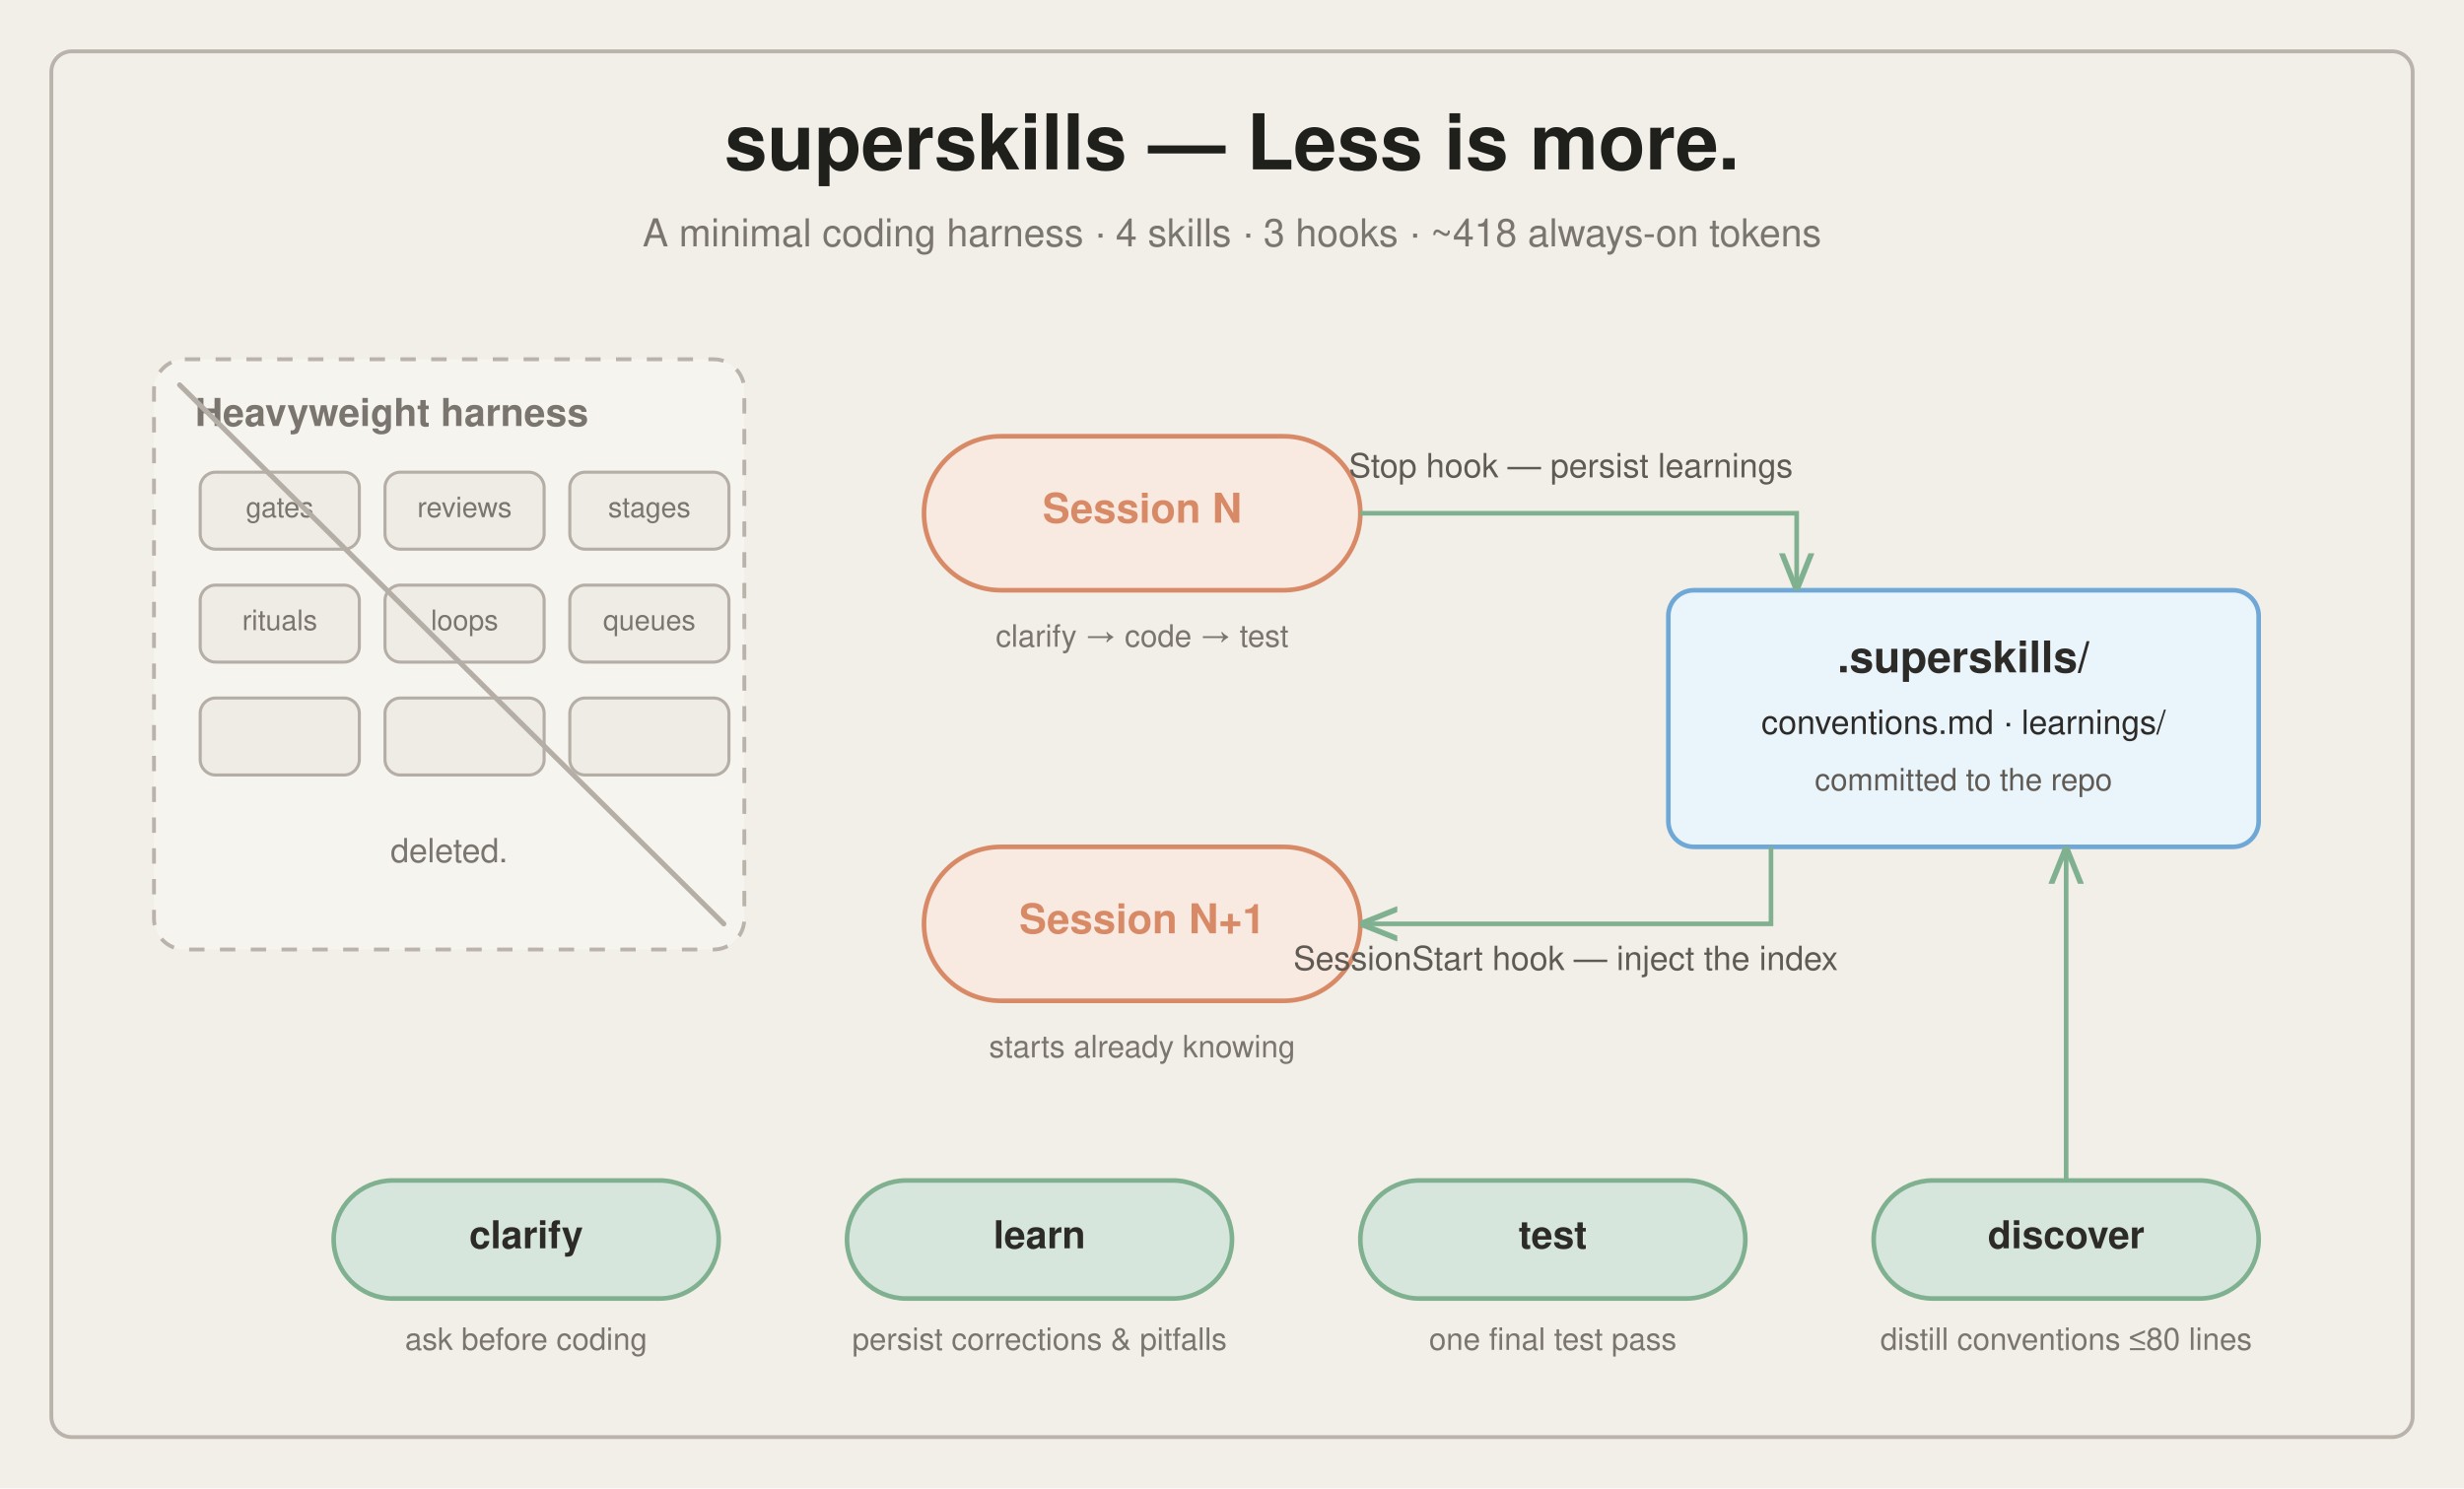
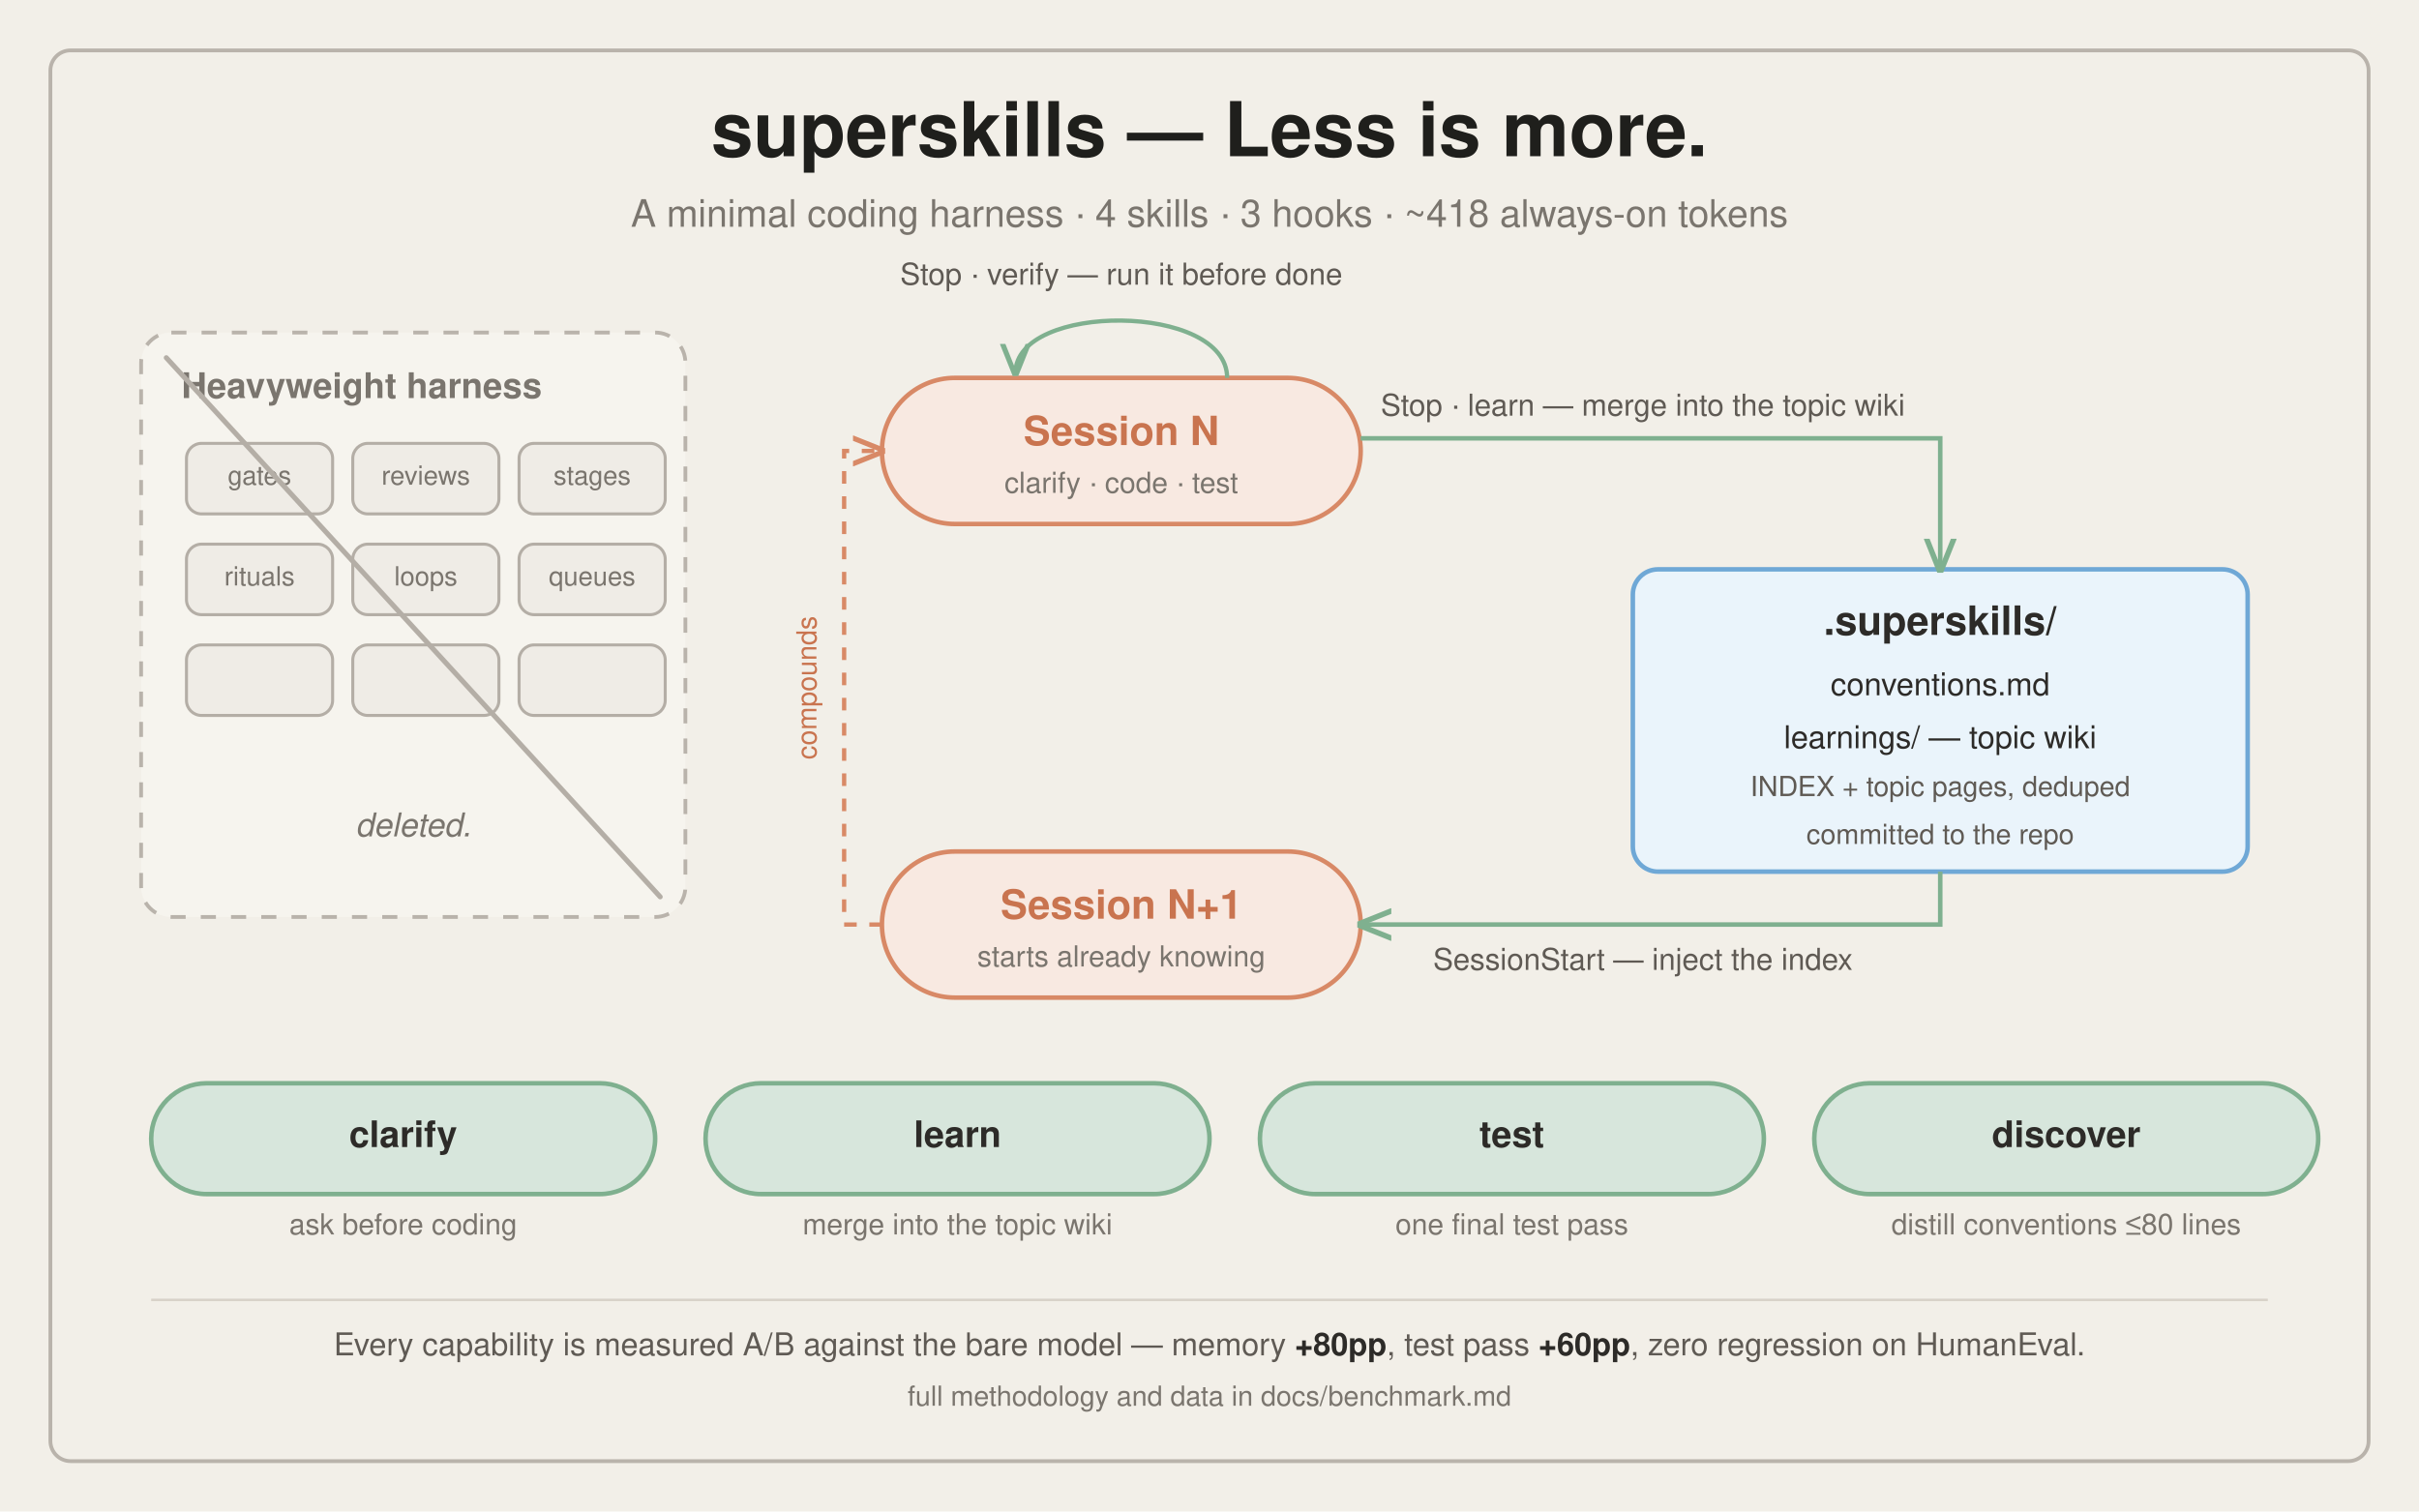
- <svg xmlns="http://www.w3.org/2000/svg" viewBox="0 0 960 580" font-family="ui-sans-serif, -apple-system, 'Segoe UI', Helvetica, Arial, sans-serif">
+ <svg xmlns="http://www.w3.org/2000/svg" viewBox="0 0 960 600" font-family="ui-sans-serif, -apple-system, 'Segoe UI', Helvetica, Arial, sans-serif">
  <defs>
-     <marker id="arrow-context" viewBox="0 0 10 10" refX="10" refY="5" markerWidth="8" markerHeight="8" orient="auto-start-reverse" markerUnits="strokeWidth">
-       <polyline points="0,1 10,5 0,9" fill="none" stroke="#7FB08F" stroke-width="1.5" stroke-linecap="round" stroke-linejoin="round" />
+     <marker id="arrow-hook" viewBox="0 0 10 10" refX="9" refY="5" markerWidth="7.5" markerHeight="7.5" orient="auto-start-reverse" markerUnits="strokeWidth">
+       <polyline points="0,1 10,5 0,9" fill="none" stroke="#7FB08F" stroke-width="1.6" stroke-linecap="round" stroke-linejoin="round" />
+     </marker>
+     <marker id="arrow-loop" viewBox="0 0 10 10" refX="9" refY="5" markerWidth="7.5" markerHeight="7.5" orient="auto-start-reverse" markerUnits="strokeWidth">
+       <polyline points="0,1 10,5 0,9" fill="none" stroke="#D88966" stroke-width="1.6" stroke-linecap="round" stroke-linejoin="round" />
    </marker>
  </defs>
  <rect width="100%" height="100%" fill="#F2EFE8" />
-   <rect x="20" y="20" width="920" height="540" rx="8" fill="none" stroke="#B9B3AB" stroke-width="1.5" />
-   <text x="480" y="66" text-anchor="middle" font-size="30" font-weight="700" fill="#1F1F1C">superskills — Less is more.</text>
-   <text x="480" y="96" text-anchor="middle" font-size="15" fill="#7A756E">A minimal coding harness · 4 skills · 3 hooks · ~418 always-on tokens</text>
+   <rect x="20" y="20" width="920" height="560" rx="8" fill="none" stroke="#B9B3AB" stroke-width="1.5" />
+   <text x="480" y="62" text-anchor="middle" font-size="30" font-weight="700" fill="#1F1F1C">superskills — Less is more.</text>
+   <text x="480" y="90" text-anchor="middle" font-size="15" fill="#7A756E">A minimal coding harness · 4 skills · 3 hooks · ~418 always-on tokens</text>
  <g>
-     <rect x="60" y="140" width="230" height="230" rx="12" fill="#F6F4EE" stroke="#B9B3AB" stroke-width="1.5" stroke-dasharray="6 6" />
-     <text x="76" y="166" font-size="15" font-weight="600" fill="#7A756E">Heavyweight harness</text>
-     <rect x="78" y="184" width="62" height="30" rx="6" fill="#EFECE6" stroke="#B4AEA6" stroke-width="1.2" />
-     <text x="109" y="199" text-anchor="middle" dominant-baseline="central" font-size="11" fill="#7A756E">gates</text>
-     <rect x="150" y="184" width="62" height="30" rx="6" fill="#EFECE6" stroke="#B4AEA6" stroke-width="1.2" />
-     <text x="181" y="199" text-anchor="middle" dominant-baseline="central" font-size="11" fill="#7A756E">reviews</text>
-     <rect x="222" y="184" width="62" height="30" rx="6" fill="#EFECE6" stroke="#B4AEA6" stroke-width="1.2" />
-     <text x="253" y="199" text-anchor="middle" dominant-baseline="central" font-size="11" fill="#7A756E">stages</text>
-     <rect x="78" y="228" width="62" height="30" rx="6" fill="#EFECE6" stroke="#B4AEA6" stroke-width="1.2" />
-     <text x="109" y="243" text-anchor="middle" dominant-baseline="central" font-size="11" fill="#7A756E">rituals</text>
-     <rect x="150" y="228" width="62" height="30" rx="6" fill="#EFECE6" stroke="#B4AEA6" stroke-width="1.2" />
-     <text x="181" y="243" text-anchor="middle" dominant-baseline="central" font-size="11" fill="#7A756E">loops</text>
-     <rect x="222" y="228" width="62" height="30" rx="6" fill="#EFECE6" stroke="#B4AEA6" stroke-width="1.2" />
-     <text x="253" y="243" text-anchor="middle" dominant-baseline="central" font-size="11" fill="#7A756E">queues</text>
-     <rect x="78" y="272" width="62" height="30" rx="6" fill="#EFECE6" stroke="#B4AEA6" stroke-width="1.2" />
-     <rect x="150" y="272" width="62" height="30" rx="6" fill="#EFECE6" stroke="#B4AEA6" stroke-width="1.2" />
-     <rect x="222" y="272" width="62" height="30" rx="6" fill="#EFECE6" stroke="#B4AEA6" stroke-width="1.2" />
-     <text x="175" y="336" text-anchor="middle" font-size="13" fill="#7A756E">deleted.</text>
-     <line x1="70" y1="150" x2="282" y2="360" stroke="#B4AEA6" stroke-width="2" stroke-linecap="round" />
+     <rect x="56" y="132" width="216" height="232" rx="12" fill="#F6F4EE" stroke="#B9B3AB" stroke-width="1.5" stroke-dasharray="6 6" />
+     <text x="72" y="158" font-size="14" font-weight="600" fill="#7A756E">Heavyweight harness</text>
+     <rect x="74" y="176" width="58" height="28" rx="6" fill="#EFECE6" stroke="#B4AEA6" stroke-width="1.2" />
+     <text x="103" y="190" text-anchor="middle" dominant-baseline="central" font-size="10.5" fill="#7A756E">gates</text>
+     <rect x="140" y="176" width="58" height="28" rx="6" fill="#EFECE6" stroke="#B4AEA6" stroke-width="1.2" />
+     <text x="169" y="190" text-anchor="middle" dominant-baseline="central" font-size="10.5" fill="#7A756E">reviews</text>
+     <rect x="206" y="176" width="58" height="28" rx="6" fill="#EFECE6" stroke="#B4AEA6" stroke-width="1.2" />
+     <text x="235" y="190" text-anchor="middle" dominant-baseline="central" font-size="10.5" fill="#7A756E">stages</text>
+     <rect x="74" y="216" width="58" height="28" rx="6" fill="#EFECE6" stroke="#B4AEA6" stroke-width="1.2" />
+     <text x="103" y="230" text-anchor="middle" dominant-baseline="central" font-size="10.5" fill="#7A756E">rituals</text>
+     <rect x="140" y="216" width="58" height="28" rx="6" fill="#EFECE6" stroke="#B4AEA6" stroke-width="1.2" />
+     <text x="169" y="230" text-anchor="middle" dominant-baseline="central" font-size="10.5" fill="#7A756E">loops</text>
+     <rect x="206" y="216" width="58" height="28" rx="6" fill="#EFECE6" stroke="#B4AEA6" stroke-width="1.2" />
+     <text x="235" y="230" text-anchor="middle" dominant-baseline="central" font-size="10.5" fill="#7A756E">queues</text>
+     <rect x="74" y="256" width="58" height="28" rx="6" fill="#EFECE6" stroke="#B4AEA6" stroke-width="1.2" />
+     <rect x="140" y="256" width="58" height="28" rx="6" fill="#EFECE6" stroke="#B4AEA6" stroke-width="1.2" />
+     <rect x="206" y="256" width="58" height="28" rx="6" fill="#EFECE6" stroke="#B4AEA6" stroke-width="1.2" />
+     <line x1="66" y1="142" x2="262" y2="356" stroke="#B4AEA6" stroke-width="2" stroke-linecap="round" />
+     <text x="164" y="332" text-anchor="middle" font-size="13" font-style="italic" fill="#7A756E">deleted.</text>
  </g>
  <g>
-     <rect x="360" y="170" width="170" height="60" rx="30" fill="#F8E9E1" stroke="#D88966" stroke-width="1.8" />
-     <text x="445" y="200" text-anchor="middle" dominant-baseline="central" font-size="16" font-weight="700" fill="#D88966">Session N</text>
-     <text x="445" y="252" text-anchor="middle" font-size="12" fill="#7A756E">clarify → code → test</text>
-     <rect x="360" y="330" width="170" height="60" rx="30" fill="#F8E9E1" stroke="#D88966" stroke-width="1.8" />
-     <text x="445" y="360" text-anchor="middle" dominant-baseline="central" font-size="16" font-weight="700" fill="#D88966">Session N+1</text>
-     <text x="445" y="412" text-anchor="middle" font-size="12" fill="#7A756E">starts already knowing</text>
-     <rect x="650" y="230" width="230" height="100" rx="10" fill="#EAF4FB" stroke="#6FA8D6" stroke-width="1.8" />
-     <text x="765" y="262" text-anchor="middle" font-size="17" font-weight="700" fill="#2D2B28">.superskills/</text>
-     <text x="765" y="286" text-anchor="middle" font-size="13" fill="#2D2B28">conventions.md · learnings/</text>
-     <text x="765" y="308" text-anchor="middle" font-size="12" fill="#5F5A54">committed to the repo</text>
+     <rect x="350" y="150" width="190" height="58" rx="29" fill="#F8E9E1" stroke="#D88966" stroke-width="1.8" />
+     <text x="445" y="173" text-anchor="middle" dominant-baseline="central" font-size="16" font-weight="700" fill="#C9744F">Session N</text>
+     <text x="445" y="193" text-anchor="middle" dominant-baseline="central" font-size="11.5" fill="#7A756E">clarify · code · test</text>
+     <path d="M 487 150 C 487 120 403 120 403 148" fill="none" stroke="#7FB08F" stroke-width="1.7" marker-end="url(#arrow-hook)" />
+     <text x="445" y="113" text-anchor="middle" font-size="12" fill="#5F5A54">Stop · verify — run it before done</text>
+     <rect x="350" y="338" width="190" height="58" rx="29" fill="#F8E9E1" stroke="#D88966" stroke-width="1.8" />
+     <text x="445" y="361" text-anchor="middle" dominant-baseline="central" font-size="16" font-weight="700" fill="#C9744F">Session N+1</text>
+     <text x="445" y="381" text-anchor="middle" dominant-baseline="central" font-size="11.5" fill="#7A756E">starts already knowing</text>
+     <rect x="648" y="226" width="244" height="120" rx="10" fill="#EAF4FB" stroke="#6FA8D6" stroke-width="1.8" />
+     <text x="770" y="252" text-anchor="middle" font-size="16" font-weight="700" fill="#2D2B28">.superskills/</text>
+     <text x="770" y="276" text-anchor="middle" font-size="12.5" fill="#2D2B28">conventions.md</text>
+     <text x="770" y="297" text-anchor="middle" font-size="12.5" fill="#2D2B28">learnings/ — topic wiki</text>
+     <text x="770" y="316" text-anchor="middle" font-size="11" fill="#5F5A54">INDEX + topic pages, deduped</text>
+     <text x="770" y="335" text-anchor="middle" font-size="11" fill="#5F5A54">committed to the repo</text>
+     <path d="M 540 174 H 770 V 226" fill="none" stroke="#7FB08F" stroke-width="1.8" marker-end="url(#arrow-hook)" />
+     <text x="652" y="165" text-anchor="middle" font-size="12" fill="#5F5A54">Stop · learn — merge into the topic wiki</text>
+     <path d="M 770 346 V 367 H 540" fill="none" stroke="#7FB08F" stroke-width="1.8" marker-end="url(#arrow-hook)" />
+     <text x="652" y="385" text-anchor="middle" font-size="12" fill="#5F5A54">SessionStart — inject the index</text>
+     <path d="M 350 367 H 335 V 179 H 350" fill="none" stroke="#D88966" stroke-width="1.7" stroke-dasharray="5 5" marker-end="url(#arrow-loop)" />
+     <text x="324" y="273" text-anchor="middle" font-size="11" fill="#C9744F" transform="rotate(-90 324 273)">compounds</text>
  </g>
  <g>
-     <rect x="130" y="460" width="150" height="46" rx="23" fill="#D7E6DC" stroke="#7FB08F" stroke-width="1.8" />
-     <text x="205" y="483" text-anchor="middle" dominant-baseline="central" font-size="15" font-weight="600" fill="#2D2B28">clarify</text>
-     <text x="205" y="526" text-anchor="middle" font-size="12" fill="#7A756E">ask before coding</text>
-     <rect x="330" y="460" width="150" height="46" rx="23" fill="#D7E6DC" stroke="#7FB08F" stroke-width="1.8" />
-     <text x="405" y="483" text-anchor="middle" dominant-baseline="central" font-size="15" font-weight="600" fill="#2D2B28">learn</text>
-     <text x="405" y="526" text-anchor="middle" font-size="12" fill="#7A756E">persist corrections &amp; pitfalls</text>
-     <rect x="530" y="460" width="150" height="46" rx="23" fill="#D7E6DC" stroke="#7FB08F" stroke-width="1.8" />
-     <text x="605" y="483" text-anchor="middle" dominant-baseline="central" font-size="15" font-weight="600" fill="#2D2B28">test</text>
-     <text x="605" y="526" text-anchor="middle" font-size="12" fill="#7A756E">one final test pass</text>
-     <rect x="730" y="460" width="150" height="46" rx="23" fill="#D7E6DC" stroke="#7FB08F" stroke-width="1.8" />
-     <text x="805" y="483" text-anchor="middle" dominant-baseline="central" font-size="15" font-weight="600" fill="#2D2B28">discover</text>
-     <text x="805" y="526" text-anchor="middle" font-size="12" fill="#7A756E">distill conventions ≤80 lines</text>
+     <rect x="60" y="430" width="200" height="44" rx="22" fill="#D7E6DC" stroke="#7FB08F" stroke-width="1.8" />
+     <text x="160" y="452" text-anchor="middle" dominant-baseline="central" font-size="14.5" font-weight="600" fill="#2D2B28">clarify</text>
+     <text x="160" y="490" text-anchor="middle" font-size="11.5" fill="#7A756E">ask before coding</text>
+     <rect x="280" y="430" width="200" height="44" rx="22" fill="#D7E6DC" stroke="#7FB08F" stroke-width="1.8" />
+     <text x="380" y="452" text-anchor="middle" dominant-baseline="central" font-size="14.5" font-weight="600" fill="#2D2B28">learn</text>
+     <text x="380" y="490" text-anchor="middle" font-size="11.5" fill="#7A756E">merge into the topic wiki</text>
+     <rect x="500" y="430" width="200" height="44" rx="22" fill="#D7E6DC" stroke="#7FB08F" stroke-width="1.8" />
+     <text x="600" y="452" text-anchor="middle" dominant-baseline="central" font-size="14.5" font-weight="600" fill="#2D2B28">test</text>
+     <text x="600" y="490" text-anchor="middle" font-size="11.5" fill="#7A756E">one final test pass</text>
+     <rect x="720" y="430" width="200" height="44" rx="22" fill="#D7E6DC" stroke="#7FB08F" stroke-width="1.8" />
+     <text x="820" y="452" text-anchor="middle" dominant-baseline="central" font-size="14.5" font-weight="600" fill="#2D2B28">discover</text>
+     <text x="820" y="490" text-anchor="middle" font-size="11.5" fill="#7A756E">distill conventions ≤80 lines</text>
  </g>
-   <path d="M 530 200 H 700 V 230" fill="none" stroke="#7FB08F" stroke-width="1.8" marker-end="url(#arrow-context)" />
-   <text x="612" y="186" text-anchor="middle" font-size="13" fill="#5F5A54">Stop hook — persist learnings</text>
-   <path d="M 690 330 V 360 H 530" fill="none" stroke="#7FB08F" stroke-width="1.8" marker-end="url(#arrow-context)" />
-   <text x="610" y="378" text-anchor="middle" font-size="13" fill="#5F5A54">SessionStart hook — inject the index</text>
-   <path d="M 805 460 V 330" fill="none" stroke="#7FB08F" stroke-width="1.8" marker-end="url(#arrow-context)" />
+   <line x1="60" y1="516" x2="900" y2="516" stroke="#D8D2C8" stroke-width="1" />
+   <text x="480" y="538" text-anchor="middle" font-size="12.5" fill="#5F5A54">Every capability is measured A/B against the bare model — memory <tspan font-weight="700" fill="#2D2B28">+80pp</tspan>, test pass <tspan font-weight="700" fill="#2D2B28">+60pp</tspan>, zero regression on HumanEval.</text>
+   <text x="480" y="558" text-anchor="middle" font-size="11" fill="#7A756E">full methodology and data in docs/benchmark.md</text>
</svg>
